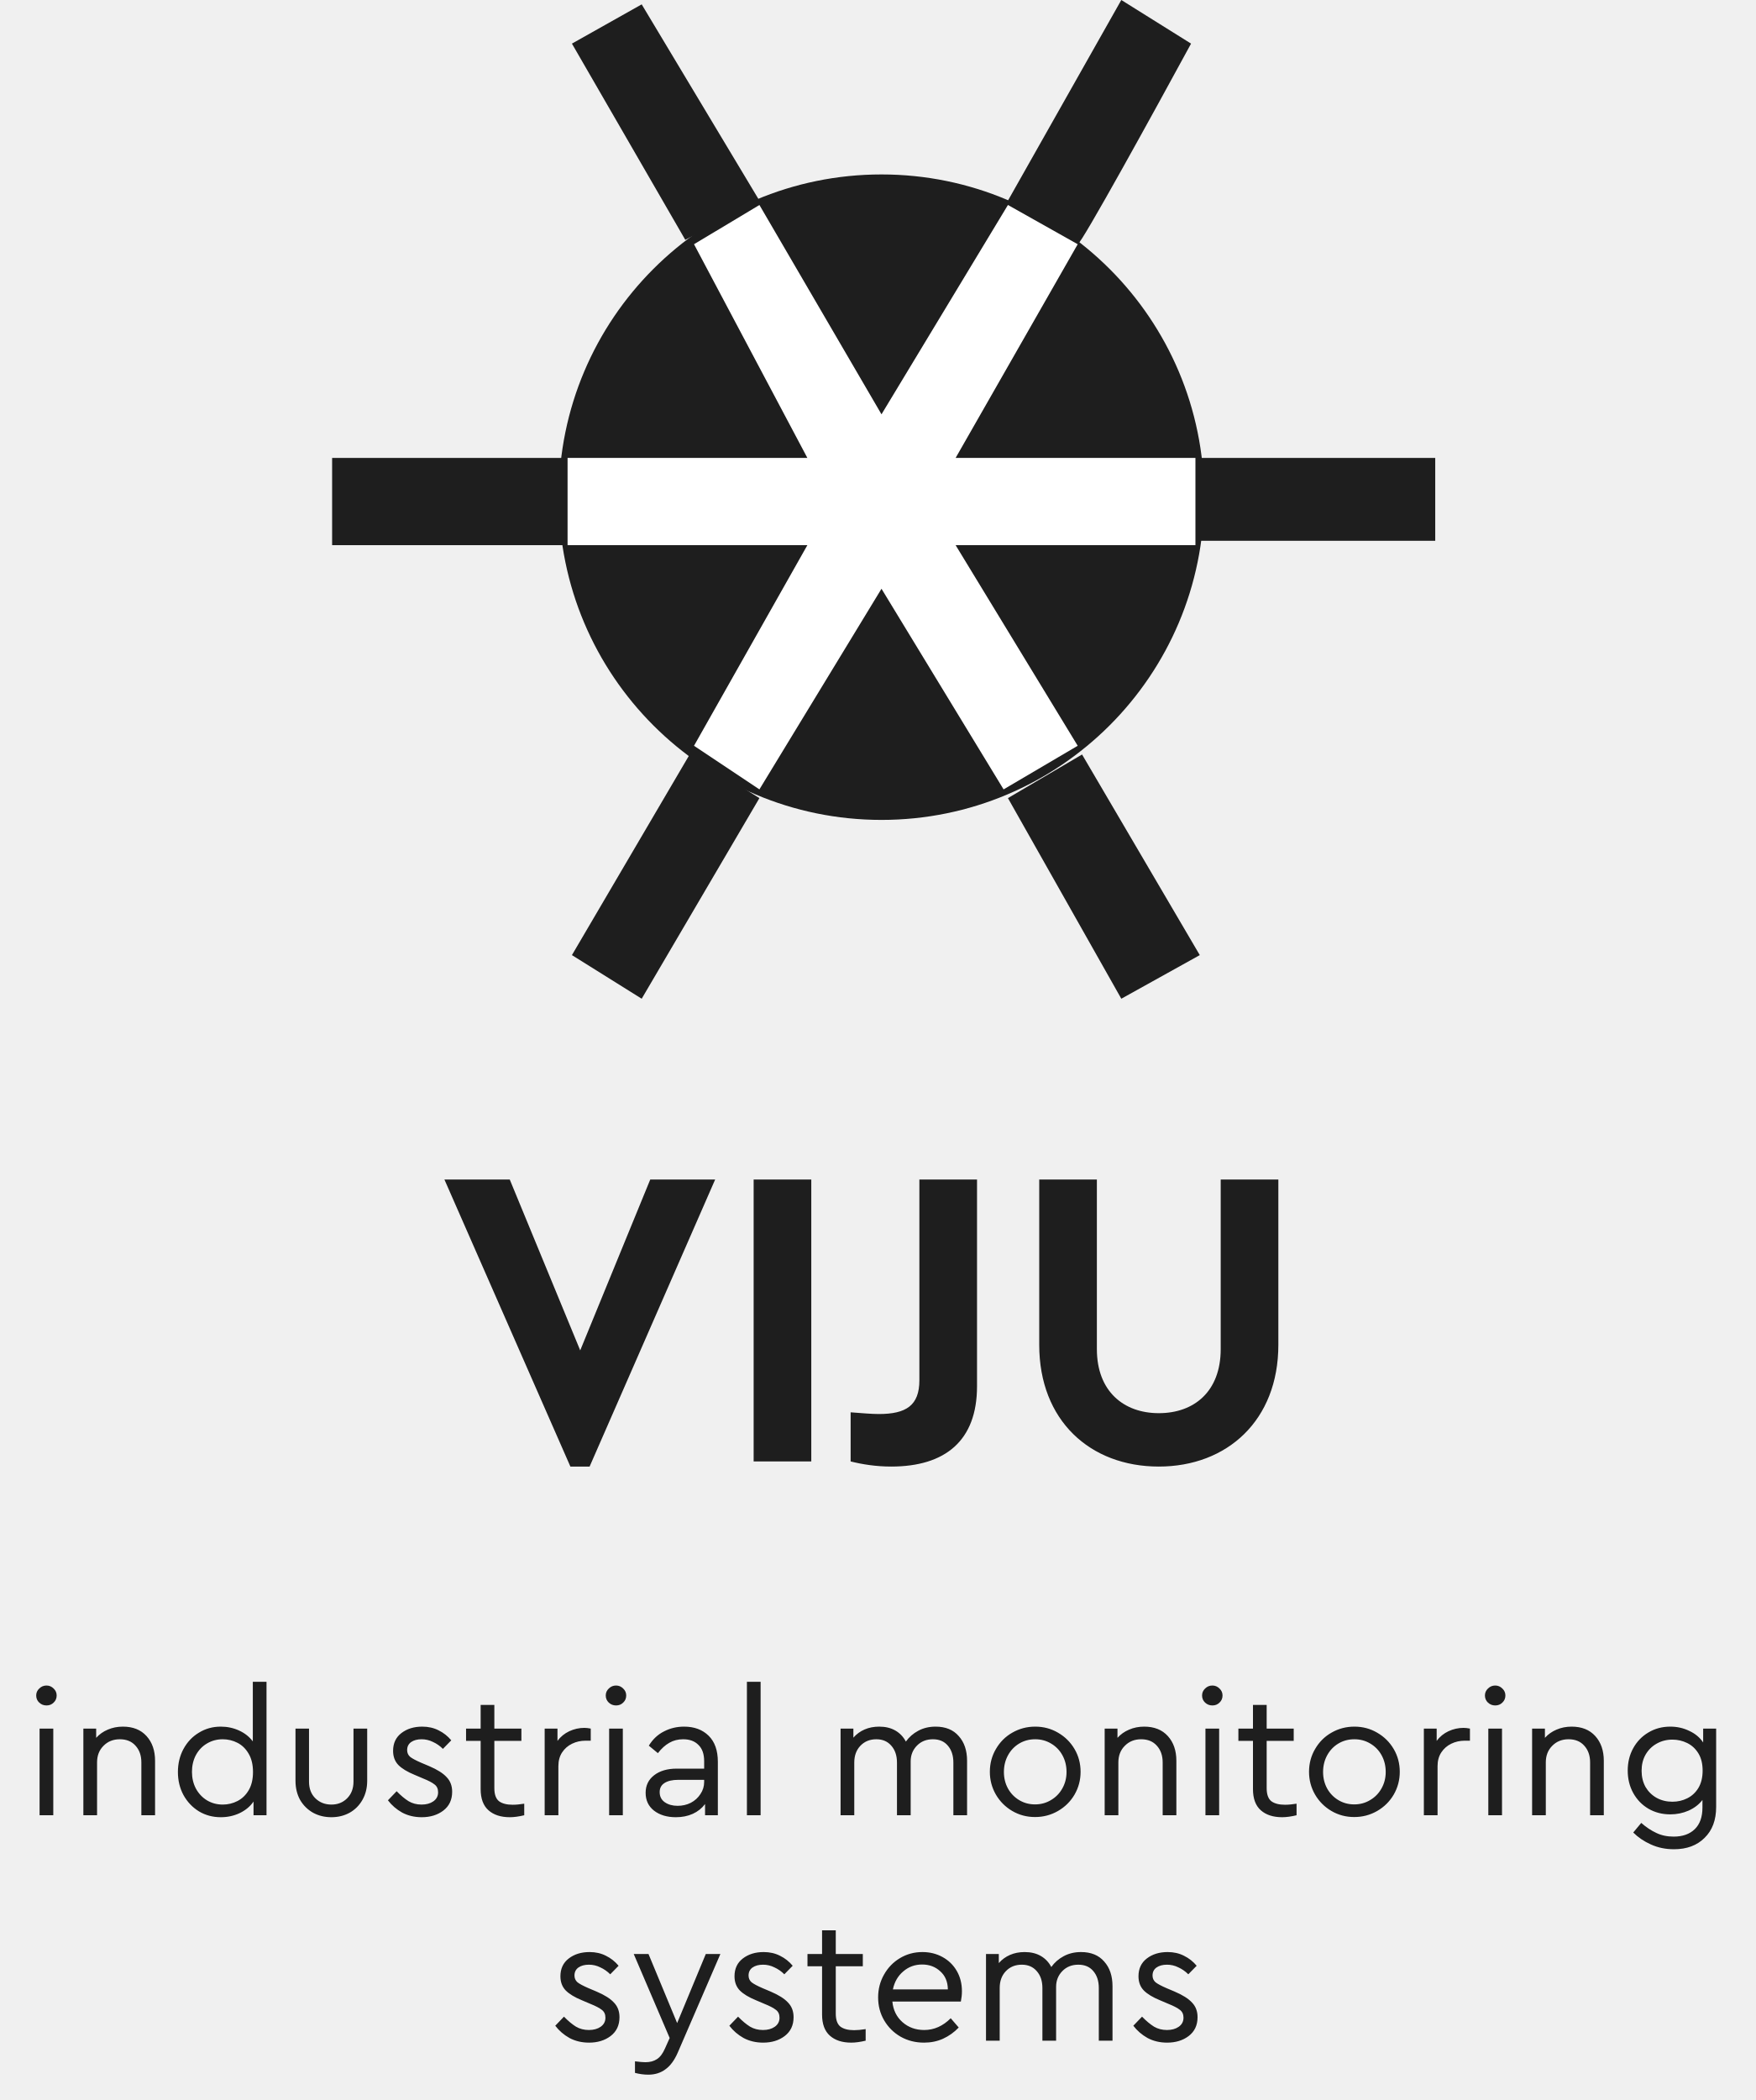
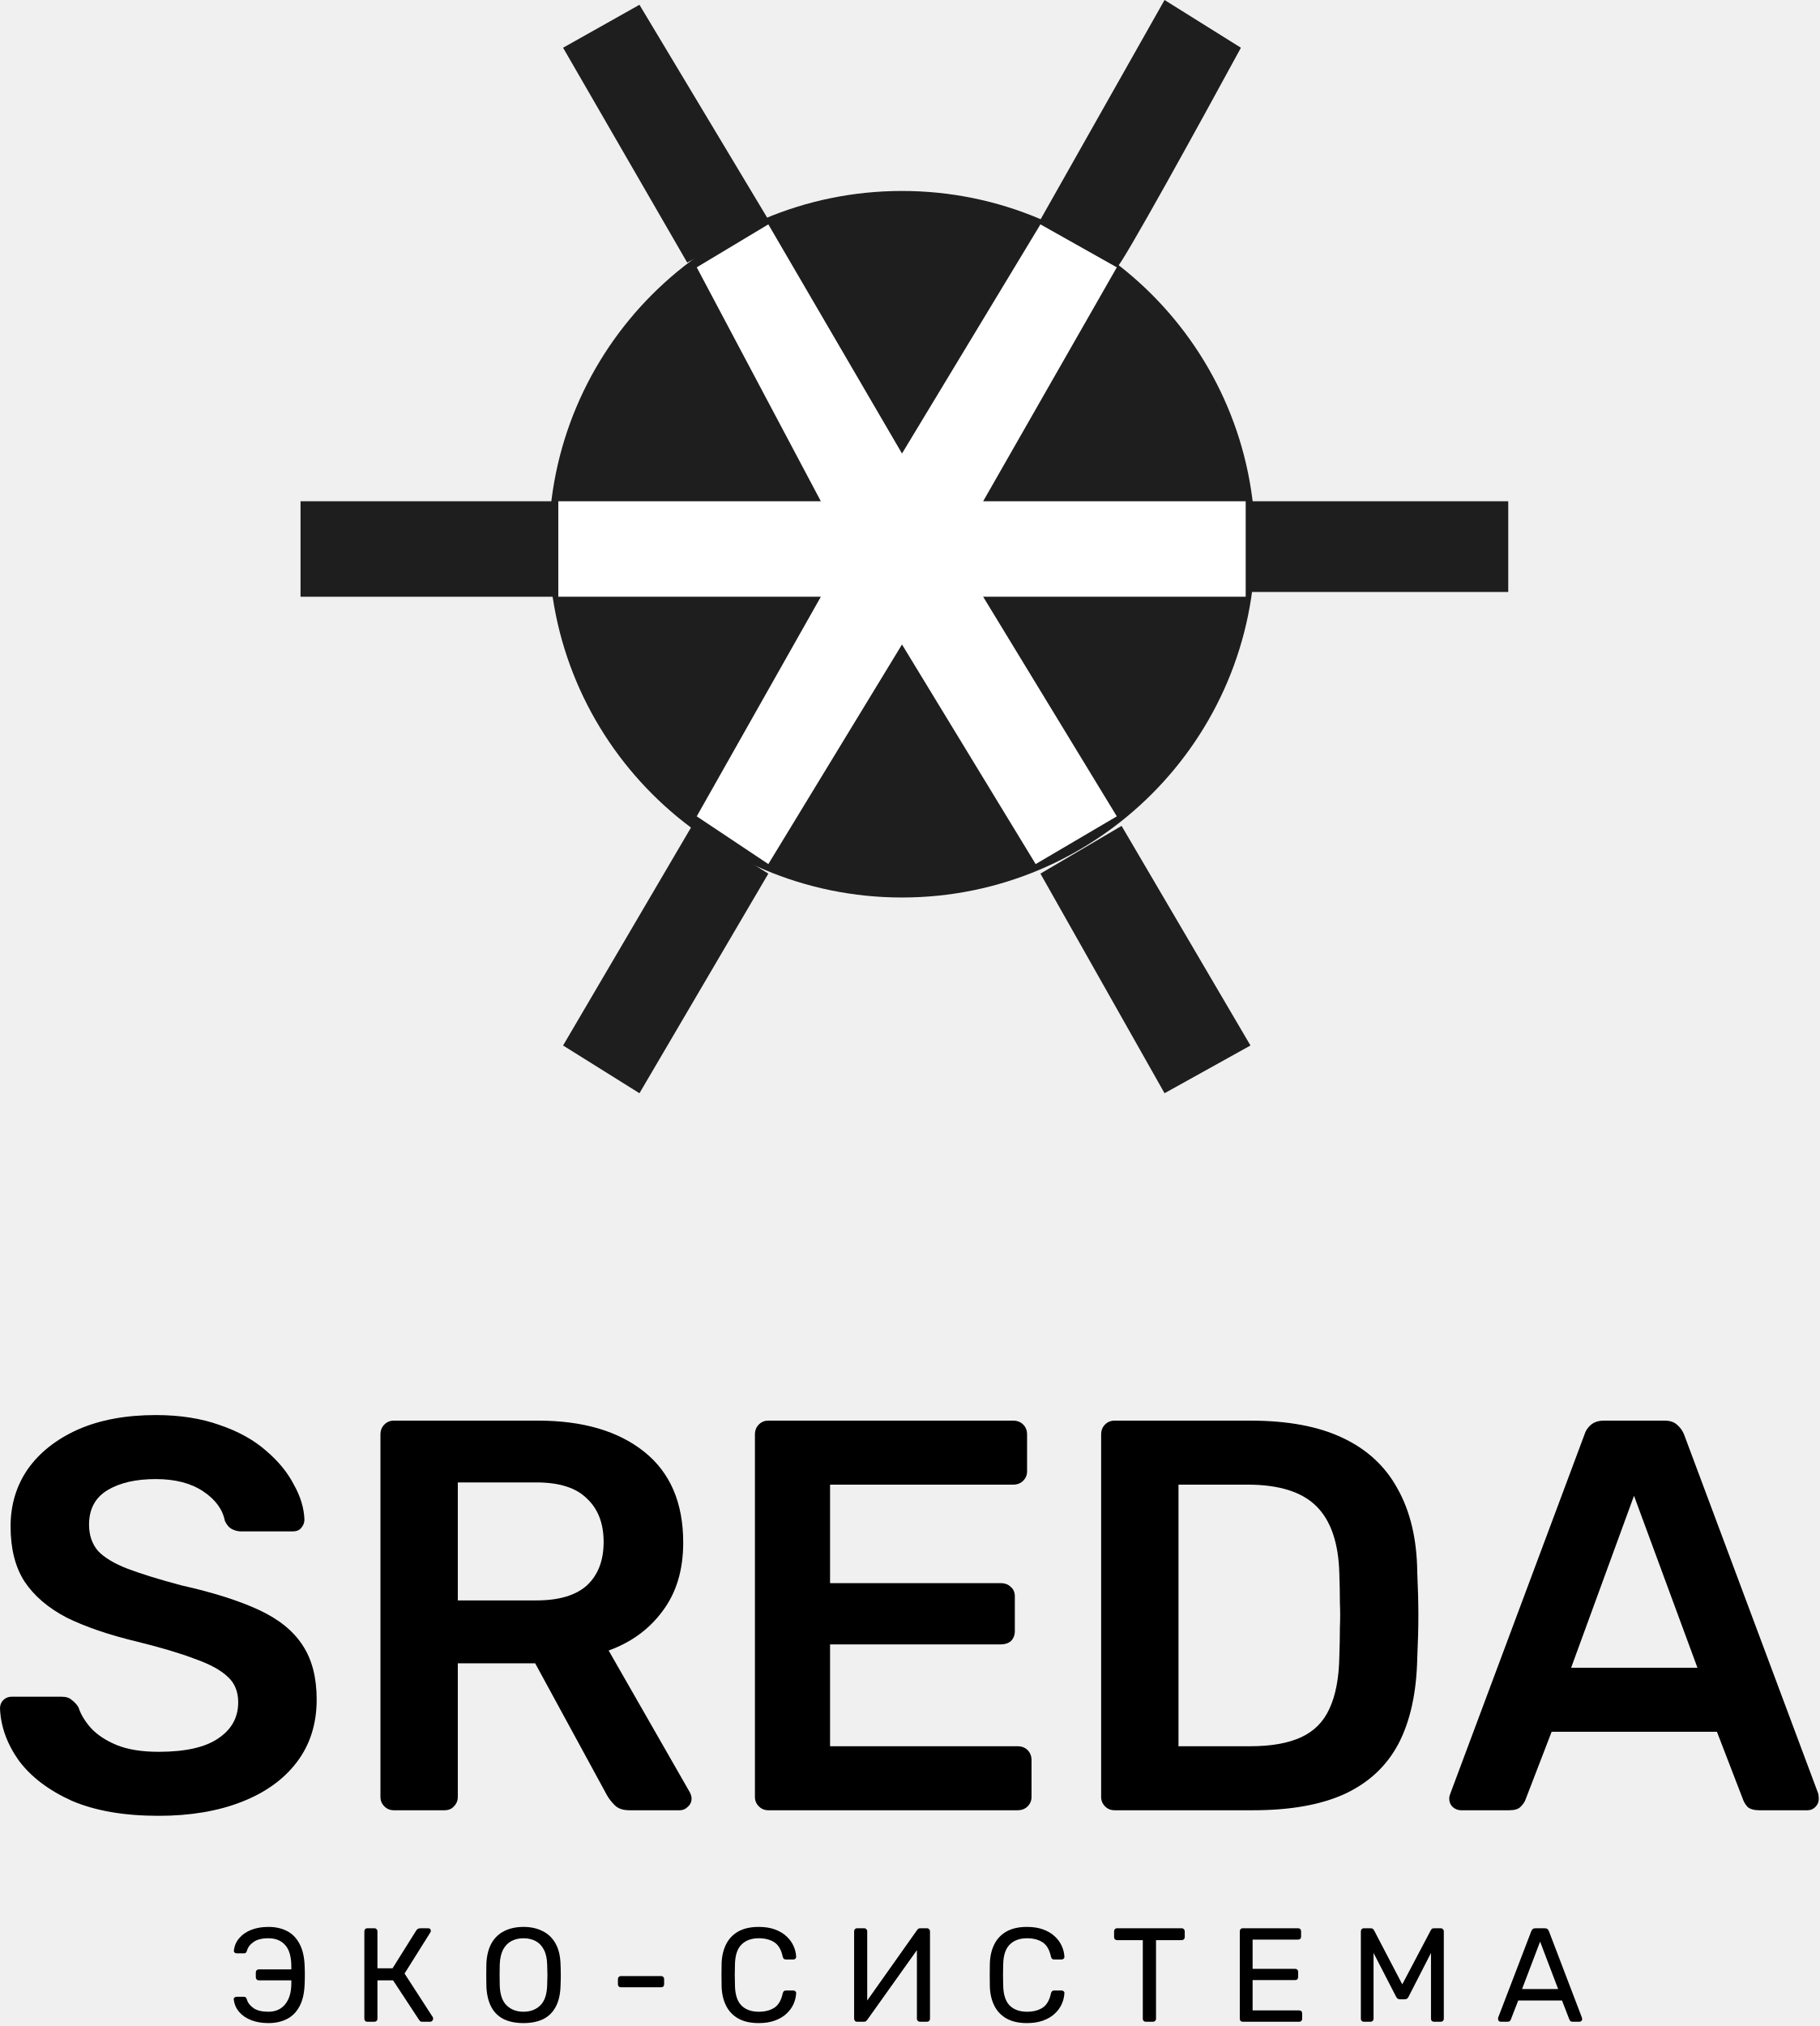
- <svg xmlns="http://www.w3.org/2000/svg" width="148" height="177" viewBox="0 0 148 177" fill="none">
-   <path d="M48.217 3.676L57.775 20.217L64.024 16.909L54.099 0.368L48.217 3.676Z" fill="#1E1E1E" />
-   <path d="M94.534 0L84.976 16.909C86.814 18.134 90.564 20.585 90.858 20.585C91.152 20.585 97.352 9.312 100.415 3.676L94.534 0Z" fill="#1E1E1E" />
-   <path d="M121 38.597H101.15V45.581H121V38.597Z" fill="#1E1E1E" />
-   <path d="M101.15 80.502L91.225 63.593L84.976 67.269L94.534 84.178L101.15 80.502Z" fill="#1E1E1E" />
-   <path d="M54.099 84.178L64.024 67.269L58.142 63.593L48.217 80.502L54.099 84.178Z" fill="#1E1E1E" />
-   <path d="M28 45.949H47.482V38.597H28V45.949Z" fill="#1E1E1E" />
-   <circle cx="74.316" cy="41.905" r="27.202" fill="#1E1E1E" />
-   <path d="M64.024 17.277L58.51 20.585L68.067 38.597H47.85V45.949H68.067L58.51 62.858L64.024 66.534L74.316 49.624L84.609 66.534L90.858 62.858L80.565 45.949H100.783V38.597H80.565L90.858 20.585L84.976 17.277L74.316 34.921L64.024 17.277Z" fill="white" />
-   <path d="M54.82 99.418L48.916 113.818L42.976 99.418H37.468L48.088 123.61H49.708L60.292 99.418H54.82ZM63.537 123.178H68.397V99.418H63.537V123.178ZM75.134 123.61C79.67 123.61 82.37 121.45 82.37 116.842V99.418H77.51V116.338C77.51 118.462 76.394 119.182 74.09 119.182C73.478 119.182 72.686 119.11 71.714 119.038V123.178C72.722 123.43 73.874 123.61 75.134 123.61ZM97.694 123.61C103.454 123.61 107.774 119.722 107.774 113.35V99.418H102.914V113.71C102.914 117.274 100.682 119.11 97.694 119.11C94.742 119.11 92.474 117.274 92.474 113.71V99.418H87.614V113.35C87.614 119.722 91.898 123.61 97.694 123.61Z" fill="#1E1E1E" />
-   <path d="M3.337 145.695H4.492V153H3.337V145.695ZM3.922 143.745C3.682 143.745 3.477 143.665 3.307 143.505C3.137 143.345 3.052 143.145 3.052 142.905C3.052 142.675 3.137 142.48 3.307 142.32C3.477 142.15 3.682 142.065 3.922 142.065C4.152 142.065 4.352 142.15 4.522 142.32C4.692 142.48 4.777 142.675 4.777 142.905C4.777 143.145 4.692 143.345 4.522 143.505C4.362 143.665 4.162 143.745 3.922 143.745ZM10.358 145.53C11.208 145.53 11.873 145.795 12.353 146.325C12.833 146.855 13.073 147.55 13.073 148.41V153H11.918V148.545C11.918 147.965 11.753 147.495 11.423 147.135C11.103 146.775 10.663 146.595 10.103 146.595C9.543 146.595 9.083 146.78 8.723 147.15C8.363 147.51 8.183 147.975 8.183 148.545V153H7.028V145.695H8.108V146.475C8.378 146.175 8.703 145.945 9.083 145.785C9.473 145.615 9.898 145.53 10.358 145.53ZM22.469 141.75V153H21.374V151.845C21.094 152.255 20.704 152.58 20.204 152.82C19.714 153.05 19.184 153.165 18.614 153.165C17.934 153.165 17.319 153 16.769 152.67C16.219 152.33 15.784 151.87 15.464 151.29C15.154 150.71 14.999 150.065 14.999 149.355C14.999 148.645 15.154 148 15.464 147.42C15.784 146.83 16.219 146.37 16.769 146.04C17.319 145.7 17.934 145.53 18.614 145.53C19.164 145.53 19.679 145.64 20.159 145.86C20.639 146.08 21.024 146.385 21.314 146.775V141.75H22.469ZM18.779 152.1C19.219 152.1 19.634 152 20.024 151.8C20.414 151.6 20.729 151.295 20.969 150.885C21.209 150.475 21.329 149.965 21.329 149.355C21.329 148.745 21.209 148.235 20.969 147.825C20.729 147.405 20.414 147.095 20.024 146.895C19.634 146.695 19.219 146.595 18.779 146.595C18.289 146.595 17.844 146.715 17.444 146.955C17.054 147.185 16.744 147.51 16.514 147.93C16.294 148.35 16.184 148.82 16.184 149.34C16.184 149.86 16.294 150.33 16.514 150.75C16.744 151.17 17.054 151.5 17.444 151.74C17.844 151.98 18.289 152.1 18.779 152.1ZM27.942 153.165C27.372 153.165 26.857 153.04 26.397 152.79C25.937 152.53 25.572 152.17 25.302 151.71C25.042 151.24 24.912 150.7 24.912 150.09V145.695H26.052V150.165C26.052 150.755 26.232 151.225 26.592 151.575C26.952 151.925 27.402 152.1 27.942 152.1C28.472 152.1 28.912 151.925 29.262 151.575C29.622 151.215 29.802 150.745 29.802 150.165V145.695H30.957V150.09C30.957 150.7 30.822 151.24 30.552 151.71C30.292 152.17 29.932 152.53 29.472 152.79C29.012 153.04 28.502 153.165 27.942 153.165ZM35.555 153.165C34.945 153.165 34.395 153.035 33.905 152.775C33.425 152.505 33.025 152.16 32.705 151.74L33.44 150.975C33.79 151.335 34.125 151.615 34.445 151.815C34.765 152.005 35.13 152.1 35.54 152.1C35.94 152.1 36.27 152.01 36.53 151.83C36.8 151.64 36.935 151.385 36.935 151.065C36.935 150.775 36.835 150.555 36.635 150.405C36.435 150.245 36.11 150.075 35.66 149.895L34.955 149.595C34.345 149.345 33.89 149.07 33.59 148.77C33.29 148.46 33.14 148.06 33.14 147.57C33.14 146.93 33.375 146.43 33.845 146.07C34.315 145.71 34.9 145.53 35.6 145.53C36.11 145.53 36.57 145.635 36.98 145.845C37.39 146.045 37.745 146.325 38.045 146.685L37.34 147.405C37.09 147.155 36.81 146.96 36.5 146.82C36.2 146.67 35.88 146.595 35.54 146.595C35.18 146.595 34.885 146.675 34.655 146.835C34.435 146.995 34.325 147.22 34.325 147.51C34.325 147.74 34.41 147.93 34.58 148.08C34.76 148.22 35.07 148.385 35.51 148.575L36.185 148.86C36.865 149.15 37.355 149.46 37.655 149.79C37.965 150.11 38.12 150.52 38.12 151.02C38.12 151.7 37.87 152.23 37.37 152.61C36.88 152.98 36.275 153.165 35.555 153.165ZM43.222 152.115C43.502 152.115 43.827 152.085 44.197 152.025V153C43.737 153.11 43.332 153.165 42.982 153.165C42.222 153.165 41.622 152.97 41.182 152.58C40.742 152.19 40.522 151.595 40.522 150.795V146.73H39.292V145.695H40.522V143.7H41.677V145.695H43.957V146.73H41.677V150.72C41.677 151.24 41.807 151.605 42.067 151.815C42.337 152.015 42.722 152.115 43.222 152.115ZM49.264 145.635C49.425 145.635 49.605 145.655 49.804 145.695V146.715H49.37C48.959 146.715 48.58 146.8 48.23 146.97C47.88 147.14 47.599 147.385 47.389 147.705C47.179 148.025 47.075 148.41 47.075 148.86V153H45.919V145.695H46.999V146.73C47.26 146.38 47.59 146.11 47.989 145.92C48.4 145.73 48.825 145.635 49.264 145.635ZM51.354 145.695H52.509V153H51.354V145.695ZM51.939 143.745C51.699 143.745 51.494 143.665 51.324 143.505C51.154 143.345 51.069 143.145 51.069 142.905C51.069 142.675 51.154 142.48 51.324 142.32C51.494 142.15 51.699 142.065 51.939 142.065C52.169 142.065 52.369 142.15 52.539 142.32C52.709 142.48 52.794 142.675 52.794 142.905C52.794 143.145 52.709 143.345 52.539 143.505C52.379 143.665 52.179 143.745 51.939 143.745ZM57.67 145.53C58.531 145.53 59.221 145.785 59.74 146.295C60.261 146.805 60.52 147.54 60.52 148.5V153H59.441V152.055C59.17 152.415 58.825 152.69 58.406 152.88C57.986 153.07 57.511 153.165 56.98 153.165C56.23 153.165 55.615 152.98 55.136 152.61C54.666 152.24 54.431 151.74 54.431 151.11C54.431 150.49 54.67 149.995 55.151 149.625C55.63 149.255 56.266 149.07 57.056 149.07H59.365V148.44C59.365 147.84 59.206 147.385 58.886 147.075C58.575 146.755 58.145 146.595 57.596 146.595C57.156 146.595 56.766 146.695 56.425 146.895C56.086 147.085 55.766 147.375 55.465 147.765L54.7 147.135C55.031 146.595 55.456 146.195 55.975 145.935C56.495 145.665 57.06 145.53 57.67 145.53ZM57.13 152.205C57.531 152.205 57.901 152.12 58.24 151.95C58.581 151.77 58.85 151.525 59.05 151.215C59.261 150.905 59.365 150.565 59.365 150.195V150.015H57.191C56.681 150.015 56.291 150.105 56.02 150.285C55.751 150.455 55.615 150.71 55.615 151.05C55.615 151.42 55.761 151.705 56.05 151.905C56.34 152.105 56.7 152.205 57.13 152.205ZM62.97 141.75H64.125V153H62.97V141.75ZM78.876 145.53C79.716 145.53 80.366 145.795 80.826 146.325C81.296 146.845 81.531 147.54 81.531 148.41V153H80.376V148.56C80.376 147.97 80.221 147.495 79.911 147.135C79.611 146.775 79.191 146.595 78.651 146.595C78.101 146.595 77.651 146.775 77.301 147.135C76.951 147.495 76.776 147.935 76.776 148.455V153H75.621V148.56C75.621 147.97 75.461 147.495 75.141 147.135C74.831 146.775 74.411 146.595 73.881 146.595C73.331 146.595 72.881 146.78 72.531 147.15C72.191 147.51 72.021 147.98 72.021 148.56V153H70.866V145.695H71.946V146.46C72.206 146.16 72.521 145.93 72.891 145.77C73.261 145.61 73.671 145.53 74.121 145.53C74.651 145.53 75.106 145.64 75.486 145.86C75.866 146.08 76.161 146.39 76.371 146.79C76.641 146.41 76.991 146.105 77.421 145.875C77.851 145.645 78.336 145.53 78.876 145.53ZM87.261 153.15C86.561 153.15 85.921 152.98 85.341 152.64C84.761 152.3 84.301 151.84 83.961 151.26C83.621 150.67 83.451 150.03 83.451 149.34C83.451 148.64 83.621 148 83.961 147.42C84.301 146.83 84.761 146.37 85.341 146.04C85.931 145.7 86.576 145.53 87.276 145.53C87.976 145.53 88.616 145.7 89.196 146.04C89.786 146.38 90.251 146.84 90.591 147.42C90.931 148 91.101 148.64 91.101 149.34C91.101 150.03 90.931 150.67 90.591 151.26C90.251 151.84 89.786 152.3 89.196 152.64C88.606 152.98 87.961 153.15 87.261 153.15ZM87.261 152.085C87.751 152.085 88.196 151.965 88.596 151.725C89.006 151.485 89.326 151.16 89.556 150.75C89.796 150.33 89.916 149.865 89.916 149.355C89.916 148.835 89.801 148.365 89.571 147.945C89.341 147.525 89.021 147.195 88.611 146.955C88.211 146.715 87.766 146.595 87.276 146.595C86.776 146.595 86.326 146.715 85.926 146.955C85.526 147.195 85.211 147.525 84.981 147.945C84.751 148.365 84.636 148.835 84.636 149.355C84.636 149.865 84.751 150.33 84.981 150.75C85.211 151.16 85.526 151.485 85.926 151.725C86.326 151.965 86.771 152.085 87.261 152.085ZM96.461 145.53C97.311 145.53 97.976 145.795 98.456 146.325C98.936 146.855 99.176 147.55 99.176 148.41V153H98.021V148.545C98.021 147.965 97.856 147.495 97.526 147.135C97.206 146.775 96.766 146.595 96.206 146.595C95.646 146.595 95.186 146.78 94.826 147.15C94.466 147.51 94.286 147.975 94.286 148.545V153H93.131V145.695H94.211V146.475C94.481 146.175 94.806 145.945 95.186 145.785C95.576 145.615 96.001 145.53 96.461 145.53ZM101.628 145.695H102.783V153H101.628V145.695ZM102.213 143.745C101.973 143.745 101.768 143.665 101.598 143.505C101.428 143.345 101.343 143.145 101.343 142.905C101.343 142.675 101.428 142.48 101.598 142.32C101.768 142.15 101.973 142.065 102.213 142.065C102.443 142.065 102.643 142.15 102.813 142.32C102.983 142.48 103.068 142.675 103.068 142.905C103.068 143.145 102.983 143.345 102.813 143.505C102.653 143.665 102.453 143.745 102.213 143.745ZM108.334 152.115C108.614 152.115 108.939 152.085 109.309 152.025V153C108.849 153.11 108.444 153.165 108.094 153.165C107.334 153.165 106.734 152.97 106.294 152.58C105.854 152.19 105.634 151.595 105.634 150.795V146.73H104.404V145.695H105.634V143.7H106.789V145.695H109.069V146.73H106.789V150.72C106.789 151.24 106.919 151.605 107.179 151.815C107.449 152.015 107.834 152.115 108.334 152.115ZM114.17 153.15C113.47 153.15 112.83 152.98 112.25 152.64C111.67 152.3 111.21 151.84 110.87 151.26C110.53 150.67 110.36 150.03 110.36 149.34C110.36 148.64 110.53 148 110.87 147.42C111.21 146.83 111.67 146.37 112.25 146.04C112.84 145.7 113.485 145.53 114.185 145.53C114.885 145.53 115.525 145.7 116.105 146.04C116.695 146.38 117.16 146.84 117.5 147.42C117.84 148 118.01 148.64 118.01 149.34C118.01 150.03 117.84 150.67 117.5 151.26C117.16 151.84 116.695 152.3 116.105 152.64C115.515 152.98 114.87 153.15 114.17 153.15ZM114.17 152.085C114.66 152.085 115.105 151.965 115.505 151.725C115.915 151.485 116.235 151.16 116.465 150.75C116.705 150.33 116.825 149.865 116.825 149.355C116.825 148.835 116.71 148.365 116.48 147.945C116.25 147.525 115.93 147.195 115.52 146.955C115.12 146.715 114.675 146.595 114.185 146.595C113.685 146.595 113.235 146.715 112.835 146.955C112.435 147.195 112.12 147.525 111.89 147.945C111.66 148.365 111.545 148.835 111.545 149.355C111.545 149.865 111.66 150.33 111.89 150.75C112.12 151.16 112.435 151.485 112.835 151.725C113.235 151.965 113.68 152.085 114.17 152.085ZM123.386 145.635C123.546 145.635 123.726 145.655 123.926 145.695V146.715H123.491C123.081 146.715 122.701 146.8 122.351 146.97C122.001 147.14 121.721 147.385 121.511 147.705C121.301 148.025 121.196 148.41 121.196 148.86V153H120.041V145.695H121.121V146.73C121.381 146.38 121.711 146.11 122.111 145.92C122.521 145.73 122.946 145.635 123.386 145.635ZM125.475 145.695H126.63V153H125.475V145.695ZM126.06 143.745C125.82 143.745 125.615 143.665 125.445 143.505C125.275 143.345 125.19 143.145 125.19 142.905C125.19 142.675 125.275 142.48 125.445 142.32C125.615 142.15 125.82 142.065 126.06 142.065C126.29 142.065 126.49 142.15 126.66 142.32C126.83 142.48 126.915 142.675 126.915 142.905C126.915 143.145 126.83 143.345 126.66 143.505C126.5 143.665 126.3 143.745 126.06 143.745ZM132.497 145.53C133.347 145.53 134.012 145.795 134.492 146.325C134.972 146.855 135.212 147.55 135.212 148.41V153H134.057V148.545C134.057 147.965 133.892 147.495 133.562 147.135C133.242 146.775 132.802 146.595 132.242 146.595C131.682 146.595 131.222 146.78 130.862 147.15C130.502 147.51 130.322 147.975 130.322 148.545V153H129.167V145.695H130.247V146.475C130.517 146.175 130.842 145.945 131.222 145.785C131.612 145.615 132.037 145.53 132.497 145.53ZM144.683 145.695V152.295C144.683 153.405 144.358 154.275 143.708 154.905C143.068 155.545 142.208 155.865 141.128 155.865C140.418 155.865 139.768 155.73 139.178 155.46C138.598 155.2 138.103 154.865 137.693 154.455L138.368 153.645C138.778 154.005 139.198 154.285 139.628 154.485C140.058 154.695 140.548 154.8 141.098 154.8C141.858 154.8 142.453 154.59 142.883 154.17C143.313 153.75 143.528 153.145 143.528 152.355V151.71C143.238 152.09 142.848 152.39 142.358 152.61C141.878 152.82 141.363 152.925 140.813 152.925C140.133 152.925 139.518 152.765 138.968 152.445C138.428 152.125 138.003 151.685 137.693 151.125C137.383 150.565 137.228 149.935 137.228 149.235C137.228 148.535 137.383 147.905 137.693 147.345C138.003 146.785 138.428 146.345 138.968 146.025C139.518 145.695 140.133 145.53 140.813 145.53C141.393 145.53 141.928 145.65 142.418 145.89C142.918 146.12 143.308 146.445 143.588 146.865V145.695H144.683ZM140.993 151.86C141.443 151.86 141.858 151.765 142.238 151.575C142.628 151.385 142.943 151.095 143.183 150.705C143.423 150.305 143.543 149.815 143.543 149.235C143.543 148.655 143.423 148.17 143.183 147.78C142.943 147.39 142.628 147.1 142.238 146.91C141.848 146.72 141.433 146.625 140.993 146.625C140.503 146.625 140.058 146.74 139.658 146.97C139.268 147.19 138.958 147.5 138.728 147.9C138.508 148.29 138.398 148.74 138.398 149.25C138.398 149.76 138.508 150.215 138.728 150.615C138.958 151.005 139.268 151.31 139.658 151.53C140.058 151.75 140.503 151.86 140.993 151.86ZM49.662 172.165C49.052 172.165 48.502 172.035 48.012 171.775C47.532 171.505 47.132 171.16 46.812 170.74L47.547 169.975C47.897 170.335 48.232 170.615 48.552 170.815C48.872 171.005 49.237 171.1 49.647 171.1C50.047 171.1 50.377 171.01 50.637 170.83C50.907 170.64 51.042 170.385 51.042 170.065C51.042 169.775 50.942 169.555 50.742 169.405C50.542 169.245 50.217 169.075 49.767 168.895L49.062 168.595C48.452 168.345 47.997 168.07 47.697 167.77C47.397 167.46 47.247 167.06 47.247 166.57C47.247 165.93 47.482 165.43 47.952 165.07C48.422 164.71 49.007 164.53 49.707 164.53C50.217 164.53 50.677 164.635 51.087 164.845C51.497 165.045 51.852 165.325 52.152 165.685L51.447 166.405C51.197 166.155 50.917 165.96 50.607 165.82C50.307 165.67 49.987 165.595 49.647 165.595C49.287 165.595 48.992 165.675 48.762 165.835C48.542 165.995 48.432 166.22 48.432 166.51C48.432 166.74 48.517 166.93 48.687 167.08C48.867 167.22 49.177 167.385 49.617 167.575L50.292 167.86C50.972 168.15 51.462 168.46 51.762 168.79C52.072 169.11 52.227 169.52 52.227 170.02C52.227 170.7 51.977 171.23 51.477 171.61C50.987 171.98 50.382 172.165 49.662 172.165ZM60.733 164.695L57.133 173.02C56.853 173.66 56.508 174.125 56.098 174.415C55.698 174.715 55.218 174.865 54.658 174.865C54.288 174.865 53.913 174.815 53.533 174.715V173.74C53.913 173.79 54.208 173.815 54.418 173.815C54.798 173.815 55.118 173.73 55.378 173.56C55.648 173.39 55.878 173.085 56.068 172.645L56.458 171.775L53.428 164.695H54.673L57.088 170.515L59.503 164.695H60.733ZM64.339 172.165C63.729 172.165 63.179 172.035 62.689 171.775C62.209 171.505 61.809 171.16 61.489 170.74L62.224 169.975C62.574 170.335 62.909 170.615 63.229 170.815C63.549 171.005 63.914 171.1 64.324 171.1C64.724 171.1 65.054 171.01 65.314 170.83C65.584 170.64 65.719 170.385 65.719 170.065C65.719 169.775 65.619 169.555 65.419 169.405C65.219 169.245 64.894 169.075 64.444 168.895L63.739 168.595C63.129 168.345 62.674 168.07 62.374 167.77C62.074 167.46 61.924 167.06 61.924 166.57C61.924 165.93 62.159 165.43 62.629 165.07C63.099 164.71 63.684 164.53 64.384 164.53C64.894 164.53 65.354 164.635 65.764 164.845C66.174 165.045 66.529 165.325 66.829 165.685L66.124 166.405C65.874 166.155 65.594 165.96 65.284 165.82C64.984 165.67 64.664 165.595 64.324 165.595C63.964 165.595 63.669 165.675 63.439 165.835C63.219 165.995 63.109 166.22 63.109 166.51C63.109 166.74 63.194 166.93 63.364 167.08C63.544 167.22 63.854 167.385 64.294 167.575L64.969 167.86C65.649 168.15 66.139 168.46 66.439 168.79C66.749 169.11 66.904 169.52 66.904 170.02C66.904 170.7 66.654 171.23 66.154 171.61C65.664 171.98 65.059 172.165 64.339 172.165ZM72.006 171.115C72.286 171.115 72.611 171.085 72.981 171.025V172C72.521 172.11 72.116 172.165 71.766 172.165C71.006 172.165 70.406 171.97 69.966 171.58C69.526 171.19 69.306 170.595 69.306 169.795V165.73H68.076V164.695H69.306V162.7H70.461V164.695H72.741V165.73H70.461V169.72C70.461 170.24 70.591 170.605 70.851 170.815C71.121 171.015 71.506 171.115 72.006 171.115ZM81.097 167.83C81.097 168.11 81.067 168.4 81.007 168.7H75.232C75.302 169.42 75.587 170 76.087 170.44C76.587 170.88 77.197 171.1 77.917 171.1C78.747 171.1 79.492 170.77 80.152 170.11L80.827 170.89C80.447 171.29 80.007 171.605 79.507 171.835C79.017 172.055 78.482 172.165 77.902 172.165C77.182 172.165 76.527 172 75.937 171.67C75.347 171.33 74.882 170.87 74.542 170.29C74.202 169.71 74.032 169.065 74.032 168.355C74.032 167.655 74.197 167.015 74.527 166.435C74.857 165.845 75.307 165.38 75.877 165.04C76.447 164.7 77.077 164.53 77.767 164.53C78.387 164.53 78.952 164.67 79.462 164.95C79.972 165.23 80.372 165.62 80.662 166.12C80.952 166.62 81.097 167.19 81.097 167.83ZM77.737 165.58C77.127 165.58 76.597 165.775 76.147 166.165C75.697 166.545 75.407 167.05 75.277 167.68H79.912C79.902 167.03 79.687 166.52 79.267 166.15C78.857 165.77 78.347 165.58 77.737 165.58ZM91.137 164.53C91.977 164.53 92.627 164.795 93.087 165.325C93.557 165.845 93.792 166.54 93.792 167.41V172H92.637V167.56C92.637 166.97 92.482 166.495 92.172 166.135C91.872 165.775 91.452 165.595 90.912 165.595C90.362 165.595 89.912 165.775 89.562 166.135C89.212 166.495 89.037 166.935 89.037 167.455V172H87.882V167.56C87.882 166.97 87.722 166.495 87.402 166.135C87.092 165.775 86.672 165.595 86.142 165.595C85.592 165.595 85.142 165.78 84.792 166.15C84.452 166.51 84.282 166.98 84.282 167.56V172H83.127V164.695H84.207V165.46C84.467 165.16 84.782 164.93 85.152 164.77C85.522 164.61 85.932 164.53 86.382 164.53C86.912 164.53 87.367 164.64 87.747 164.86C88.127 165.08 88.422 165.39 88.632 165.79C88.902 165.41 89.252 165.105 89.682 164.875C90.112 164.645 90.597 164.53 91.137 164.53ZM98.397 172.165C97.787 172.165 97.237 172.035 96.747 171.775C96.267 171.505 95.867 171.16 95.547 170.74L96.282 169.975C96.632 170.335 96.967 170.615 97.287 170.815C97.607 171.005 97.972 171.1 98.382 171.1C98.782 171.1 99.112 171.01 99.372 170.83C99.642 170.64 99.777 170.385 99.777 170.065C99.777 169.775 99.677 169.555 99.477 169.405C99.277 169.245 98.952 169.075 98.502 168.895L97.797 168.595C97.187 168.345 96.732 168.07 96.432 167.77C96.132 167.46 95.982 167.06 95.982 166.57C95.982 165.93 96.217 165.43 96.687 165.07C97.157 164.71 97.742 164.53 98.442 164.53C98.952 164.53 99.412 164.635 99.822 164.845C100.232 165.045 100.587 165.325 100.887 165.685L100.182 166.405C99.932 166.155 99.652 165.96 99.342 165.82C99.042 165.67 98.722 165.595 98.382 165.595C98.022 165.595 97.727 165.675 97.497 165.835C97.277 165.995 97.167 166.22 97.167 166.51C97.167 166.74 97.252 166.93 97.422 167.08C97.602 167.22 97.912 167.385 98.352 167.575L99.027 167.86C99.707 168.15 100.197 168.46 100.497 168.79C100.807 169.11 100.962 169.52 100.962 170.02C100.962 170.7 100.712 171.23 100.212 171.61C99.722 171.98 99.117 172.165 98.397 172.165Z" fill="#1E1E1E" />
+ <svg xmlns="http://www.w3.org/2000/svg" width="327" height="364" viewBox="0 0 327 364" fill="none">
+   <path d="M28.5 326.237C22.3 326.237 17.1 325.337 12.9 323.537C8.767 321.67 5.6 319.27 3.4 316.337C1.267 313.337 0.133 310.204 0 306.937C0 306.337 0.2 305.837 0.6 305.437C1 305.037 1.5 304.837 2.1 304.837H11C11.867 304.837 12.5 305.037 12.9 305.437C13.367 305.77 13.767 306.204 14.1 306.737C14.5 308.004 15.267 309.27 16.4 310.537C17.533 311.737 19.067 312.737 21 313.537C23 314.337 25.5 314.737 28.5 314.737C33.3 314.737 36.867 313.937 39.2 312.337C41.6 310.737 42.8 308.57 42.8 305.837C42.8 303.904 42.167 302.37 40.9 301.237C39.633 300.037 37.667 298.97 35 298.037C32.4 297.037 28.933 296.004 24.6 294.937C19.6 293.737 15.4 292.304 12 290.637C8.667 288.904 6.133 286.737 4.4 284.137C2.733 281.537 1.9 278.237 1.9 274.237C1.9 270.37 2.933 266.937 5 263.937C7.133 260.937 10.133 258.57 14 256.837C17.933 255.104 22.6 254.237 28 254.237C32.333 254.237 36.167 254.837 39.5 256.037C42.833 257.17 45.6 258.704 47.8 260.637C50 262.504 51.667 264.537 52.8 266.737C54 268.87 54.633 270.97 54.7 273.037C54.7 273.57 54.5 274.07 54.1 274.537C53.767 274.937 53.267 275.137 52.6 275.137H43.3C42.767 275.137 42.233 275.004 41.7 274.737C41.167 274.47 40.733 273.97 40.4 273.237C40 271.17 38.7 269.404 36.5 267.937C34.3 266.47 31.467 265.737 28 265.737C24.4 265.737 21.5 266.404 19.3 267.737C17.1 269.07 16 271.137 16 273.937C16 275.804 16.533 277.37 17.6 278.637C18.733 279.837 20.5 280.904 22.9 281.837C25.367 282.77 28.6 283.77 32.6 284.837C38.267 286.104 42.9 287.57 46.5 289.237C50.1 290.904 52.733 293.037 54.4 295.637C56.067 298.17 56.9 301.404 56.9 305.337C56.9 309.737 55.7 313.504 53.3 316.637C50.967 319.704 47.667 322.07 43.4 323.737C39.133 325.404 34.167 326.237 28.5 326.237Z" fill="black" />
+   <path d="M70.76 325.237C70.094 325.237 69.527 325.004 69.06 324.537C68.594 324.07 68.36 323.504 68.36 322.837V257.737C68.36 257.004 68.594 256.404 69.06 255.937C69.527 255.47 70.094 255.237 70.76 255.237H96.66C104.727 255.237 111.093 257.104 115.76 260.837C120.427 264.57 122.76 270.004 122.76 277.137C122.76 282.07 121.527 286.17 119.06 289.437C116.66 292.704 113.427 295.07 109.36 296.537L123.96 322.037C124.16 322.437 124.26 322.804 124.26 323.137C124.26 323.737 124.027 324.237 123.56 324.637C123.16 325.037 122.693 325.237 122.16 325.237H113.06C111.927 325.237 111.06 324.937 110.46 324.337C109.86 323.737 109.393 323.137 109.06 322.537L96.16 298.837H82.26V322.837C82.26 323.504 82.027 324.07 81.56 324.537C81.16 325.004 80.594 325.237 79.86 325.237H70.76ZM82.26 287.537H96.36C100.427 287.537 103.46 286.637 105.46 284.837C107.46 282.97 108.46 280.37 108.46 277.037C108.46 273.704 107.46 271.104 105.46 269.237C103.527 267.304 100.493 266.337 96.36 266.337H82.26V287.537Z" fill="black" />
+   <path d="M138.045 325.237C137.379 325.237 136.812 325.004 136.345 324.537C135.879 324.07 135.645 323.504 135.645 322.837V257.737C135.645 257.004 135.879 256.404 136.345 255.937C136.812 255.47 137.379 255.237 138.045 255.237H182.045C182.779 255.237 183.379 255.47 183.845 255.937C184.312 256.404 184.545 257.004 184.545 257.737V264.337C184.545 265.004 184.312 265.57 183.845 266.037C183.379 266.504 182.779 266.737 182.045 266.737H149.145V284.437H179.845C180.579 284.437 181.179 284.67 181.645 285.137C182.112 285.537 182.345 286.104 182.345 286.837V293.037C182.345 293.77 182.112 294.37 181.645 294.837C181.179 295.237 180.579 295.437 179.845 295.437H149.145V313.737H182.845C183.579 313.737 184.179 313.97 184.645 314.437C185.112 314.904 185.345 315.504 185.345 316.237V322.837C185.345 323.504 185.112 324.07 184.645 324.537C184.179 325.004 183.579 325.237 182.845 325.237H138.045Z" fill="black" />
+   <path d="M200.252 325.237C199.586 325.237 199.019 325.004 198.552 324.537C198.086 324.07 197.852 323.504 197.852 322.837V257.737C197.852 257.004 198.086 256.404 198.552 255.937C199.019 255.47 199.586 255.237 200.252 255.237H224.652C231.386 255.237 236.919 256.27 241.252 258.337C245.652 260.404 248.952 263.47 251.152 267.537C253.419 271.604 254.586 276.57 254.652 282.437C254.786 285.37 254.852 287.97 254.852 290.237C254.852 292.504 254.786 295.07 254.652 297.937C254.519 304.137 253.386 309.27 251.252 313.337C249.119 317.337 245.886 320.337 241.552 322.337C237.286 324.27 231.819 325.237 225.152 325.237H200.252ZM211.752 313.737H224.652C228.386 313.737 231.419 313.204 233.752 312.137C236.086 311.07 237.786 309.37 238.852 307.037C239.986 304.637 240.586 301.504 240.652 297.637C240.719 295.637 240.752 293.904 240.752 292.437C240.819 290.904 240.819 289.404 240.752 287.937C240.752 286.404 240.719 284.67 240.652 282.737C240.519 277.27 239.152 273.237 236.552 270.637C233.952 268.037 229.819 266.737 224.152 266.737H211.752V313.737Z" fill="black" />
+   <path d="M262.498 325.237C261.964 325.237 261.464 325.037 260.998 324.637C260.598 324.237 260.398 323.737 260.398 323.137C260.398 322.87 260.464 322.57 260.598 322.237L284.698 257.737C284.898 257.07 285.264 256.504 285.798 256.037C286.398 255.504 287.198 255.237 288.198 255.237H299.098C300.098 255.237 300.864 255.504 301.398 256.037C301.931 256.504 302.331 257.07 302.598 257.737L326.698 322.237C326.764 322.57 326.798 322.87 326.798 323.137C326.798 323.737 326.598 324.237 326.198 324.637C325.798 325.037 325.331 325.237 324.798 325.237H316.098C315.164 325.237 314.464 325.037 313.998 324.637C313.598 324.17 313.331 323.737 313.198 323.337L308.498 311.137H278.798L274.098 323.337C273.964 323.737 273.664 324.17 273.198 324.637C272.798 325.037 272.131 325.237 271.198 325.237H262.498ZM282.298 299.637H304.998L293.598 268.737L282.298 299.637Z" fill="black" />
+   <path d="M48.243 363.477C47.075 363.477 46.035 363.301 45.123 362.949C44.227 362.597 43.507 362.101 42.963 361.461C42.419 360.821 42.099 360.077 42.003 359.229C41.987 359.085 42.027 358.973 42.123 358.893C42.235 358.797 42.363 358.749 42.507 358.749H43.779C43.939 358.749 44.059 358.781 44.139 358.845C44.219 358.909 44.291 359.037 44.355 359.229C44.531 359.837 44.931 360.357 45.555 360.789C46.179 361.221 47.067 361.437 48.219 361.437C49.515 361.437 50.523 360.989 51.243 360.093C51.979 359.181 52.347 357.933 52.347 356.349V355.797H46.515C46.355 355.797 46.219 355.741 46.107 355.629C46.011 355.517 45.963 355.381 45.963 355.221V354.405C45.963 354.229 46.011 354.093 46.107 353.997C46.219 353.885 46.355 353.829 46.515 353.829H52.347V353.349C52.347 351.589 51.987 350.301 51.267 349.485C50.547 348.653 49.531 348.237 48.219 348.237C47.067 348.237 46.179 348.461 45.555 348.909C44.931 349.341 44.539 349.861 44.379 350.469C44.315 350.645 44.243 350.773 44.163 350.853C44.099 350.917 43.979 350.949 43.803 350.949H42.531C42.387 350.949 42.259 350.901 42.147 350.805C42.051 350.709 42.011 350.589 42.027 350.445C42.123 349.581 42.443 348.837 42.987 348.213C43.531 347.573 44.251 347.077 45.147 346.725C46.043 346.373 47.075 346.197 48.243 346.197C49.475 346.197 50.571 346.437 51.531 346.917C52.491 347.397 53.251 348.165 53.811 349.221C54.387 350.277 54.699 351.661 54.747 353.373C54.763 353.757 54.771 354.101 54.771 354.405C54.771 354.709 54.771 355.013 54.771 355.317C54.771 355.605 54.763 355.933 54.747 356.301C54.699 358.029 54.387 359.421 53.811 360.477C53.251 361.517 52.491 362.277 51.531 362.757C50.571 363.237 49.475 363.477 48.243 363.477Z" fill="black" />
+   <path d="M66.018 363.237C65.842 363.237 65.706 363.189 65.61 363.093C65.514 362.981 65.466 362.845 65.466 362.685V347.013C65.466 346.837 65.514 346.701 65.61 346.605C65.706 346.493 65.842 346.437 66.018 346.437H67.242C67.418 346.437 67.554 346.493 67.65 346.605C67.762 346.701 67.818 346.837 67.818 347.013V353.637H70.53L74.802 346.821C74.882 346.693 74.986 346.597 75.114 346.533C75.242 346.469 75.41 346.437 75.618 346.437H76.914C77.09 346.437 77.218 346.485 77.298 346.581C77.378 346.677 77.418 346.789 77.418 346.917C77.418 347.013 77.378 347.117 77.298 347.229L72.69 354.573L77.754 362.397C77.802 362.461 77.826 362.549 77.826 362.661C77.826 362.821 77.77 362.957 77.658 363.069C77.562 363.181 77.434 363.237 77.274 363.237H75.906C75.73 363.237 75.594 363.205 75.498 363.141C75.418 363.061 75.346 362.973 75.282 362.877L70.626 355.797H67.818V362.685C67.818 362.845 67.762 362.981 67.65 363.093C67.554 363.189 67.418 363.237 67.242 363.237H66.018Z" fill="black" />
+   <path d="M94.066 363.477C92.69 363.477 91.514 363.245 90.538 362.781C89.562 362.301 88.81 361.573 88.282 360.597C87.754 359.605 87.458 358.365 87.394 356.877C87.378 356.173 87.37 355.501 87.37 354.861C87.37 354.205 87.378 353.525 87.394 352.821C87.458 351.349 87.762 350.125 88.306 349.149C88.866 348.157 89.634 347.421 90.61 346.941C91.602 346.445 92.754 346.197 94.066 346.197C95.362 346.197 96.498 346.445 97.474 346.941C98.466 347.421 99.242 348.157 99.802 349.149C100.362 350.125 100.666 351.349 100.714 352.821C100.746 353.525 100.762 354.205 100.762 354.861C100.762 355.501 100.746 356.173 100.714 356.877C100.666 358.365 100.37 359.605 99.826 360.597C99.298 361.573 98.546 362.301 97.57 362.781C96.594 363.245 95.426 363.477 94.066 363.477ZM94.066 361.437C95.282 361.437 96.274 361.069 97.042 360.333C97.826 359.597 98.25 358.405 98.314 356.757C98.346 356.037 98.362 355.397 98.362 354.837C98.362 354.261 98.346 353.621 98.314 352.917C98.282 351.813 98.074 350.917 97.69 350.229C97.322 349.541 96.826 349.037 96.202 348.717C95.578 348.397 94.866 348.237 94.066 348.237C93.266 348.237 92.554 348.397 91.93 348.717C91.306 349.037 90.802 349.541 90.418 350.229C90.05 350.917 89.842 351.813 89.794 352.917C89.778 353.621 89.77 354.261 89.77 354.837C89.77 355.397 89.778 356.037 89.794 356.757C89.858 358.405 90.282 359.597 91.066 360.333C91.85 361.069 92.85 361.437 94.066 361.437Z" fill="black" />
+   <path d="M111.58 357.045C111.42 357.045 111.284 356.997 111.172 356.901C111.076 356.789 111.028 356.653 111.028 356.493V355.581C111.028 355.421 111.076 355.293 111.172 355.197C111.284 355.085 111.42 355.029 111.58 355.029H118.78C118.956 355.029 119.092 355.085 119.188 355.197C119.284 355.293 119.332 355.421 119.332 355.581V356.493C119.332 356.653 119.284 356.789 119.188 356.901C119.092 356.997 118.956 357.045 118.78 357.045H111.58Z" fill="black" />
+   <path d="M136.333 363.477C134.861 363.477 133.637 363.205 132.661 362.661C131.701 362.117 130.973 361.357 130.477 360.381C129.981 359.405 129.709 358.269 129.661 356.973C129.645 356.317 129.637 355.613 129.637 354.861C129.637 354.109 129.645 353.389 129.661 352.701C129.709 351.405 129.981 350.269 130.477 349.293C130.973 348.317 131.701 347.557 132.661 347.013C133.637 346.469 134.861 346.197 136.333 346.197C137.437 346.197 138.405 346.349 139.237 346.653C140.069 346.957 140.757 347.365 141.301 347.877C141.861 348.389 142.285 348.965 142.573 349.605C142.861 350.229 143.021 350.877 143.053 351.549C143.069 351.693 143.021 351.813 142.909 351.909C142.813 352.005 142.693 352.053 142.549 352.053H141.229C141.085 352.053 140.957 352.013 140.845 351.933C140.749 351.853 140.677 351.709 140.629 351.501C140.357 350.253 139.845 349.397 139.093 348.933C138.357 348.469 137.437 348.237 136.333 348.237C135.037 348.237 134.013 348.605 133.261 349.341C132.509 350.061 132.109 351.221 132.061 352.821C132.013 354.133 132.013 355.477 132.061 356.853C132.109 358.453 132.509 359.621 133.261 360.357C134.013 361.077 135.037 361.437 136.333 361.437C137.437 361.437 138.357 361.205 139.093 360.741C139.845 360.277 140.357 359.421 140.629 358.173C140.677 357.965 140.749 357.821 140.845 357.741C140.957 357.661 141.085 357.621 141.229 357.621H142.549C142.693 357.621 142.813 357.669 142.909 357.765C143.021 357.845 143.069 357.957 143.053 358.101C143.021 358.773 142.861 359.429 142.573 360.069C142.285 360.709 141.861 361.285 141.301 361.797C140.757 362.309 140.069 362.717 139.237 363.021C138.405 363.325 137.437 363.477 136.333 363.477Z" fill="black" />
+   <path d="M154.022 363.237C153.846 363.237 153.71 363.181 153.614 363.069C153.518 362.957 153.47 362.821 153.47 362.661V347.013C153.47 346.837 153.518 346.701 153.614 346.605C153.726 346.493 153.862 346.437 154.022 346.437H155.27C155.43 346.437 155.558 346.493 155.654 346.605C155.766 346.701 155.822 346.837 155.822 347.013V359.421L164.774 346.773C164.822 346.709 164.886 346.637 164.966 346.557C165.062 346.477 165.198 346.437 165.374 346.437H166.55C166.71 346.437 166.838 346.493 166.934 346.605C167.046 346.701 167.102 346.837 167.102 347.013V362.685C167.102 362.845 167.046 362.981 166.934 363.093C166.838 363.189 166.71 363.237 166.55 363.237H165.326C165.166 363.237 165.03 363.189 164.918 363.093C164.806 362.981 164.75 362.845 164.75 362.685V350.373L155.822 362.901C155.79 362.949 155.726 363.021 155.63 363.117C155.534 363.197 155.398 363.237 155.222 363.237H154.022Z" fill="black" />
+   <path d="M184.53 363.477C183.058 363.477 181.834 363.205 180.858 362.661C179.898 362.117 179.17 361.357 178.674 360.381C178.178 359.405 177.906 358.269 177.858 356.973C177.842 356.317 177.834 355.613 177.834 354.861C177.834 354.109 177.842 353.389 177.858 352.701C177.906 351.405 178.178 350.269 178.674 349.293C179.17 348.317 179.898 347.557 180.858 347.013C181.834 346.469 183.058 346.197 184.53 346.197C185.634 346.197 186.602 346.349 187.434 346.653C188.266 346.957 188.954 347.365 189.498 347.877C190.058 348.389 190.482 348.965 190.77 349.605C191.058 350.229 191.218 350.877 191.25 351.549C191.266 351.693 191.218 351.813 191.106 351.909C191.01 352.005 190.89 352.053 190.746 352.053H189.426C189.282 352.053 189.154 352.013 189.042 351.933C188.946 351.853 188.874 351.709 188.826 351.501C188.554 350.253 188.042 349.397 187.29 348.933C186.554 348.469 185.634 348.237 184.53 348.237C183.234 348.237 182.21 348.605 181.458 349.341C180.706 350.061 180.306 351.221 180.258 352.821C180.21 354.133 180.21 355.477 180.258 356.853C180.306 358.453 180.706 359.621 181.458 360.357C182.21 361.077 183.234 361.437 184.53 361.437C185.634 361.437 186.554 361.205 187.29 360.741C188.042 360.277 188.554 359.421 188.826 358.173C188.874 357.965 188.946 357.821 189.042 357.741C189.154 357.661 189.282 357.621 189.426 357.621H190.746C190.89 357.621 191.01 357.669 191.106 357.765C191.218 357.845 191.266 357.957 191.25 358.101C191.218 358.773 191.058 359.429 190.77 360.069C190.482 360.709 190.058 361.285 189.498 361.797C188.954 362.309 188.266 362.717 187.434 363.021C186.602 363.325 185.634 363.477 184.53 363.477Z" fill="black" />
+   <path d="M205.89 363.237C205.73 363.237 205.594 363.189 205.482 363.093C205.386 362.981 205.338 362.845 205.338 362.685V348.573H200.73C200.57 348.573 200.434 348.525 200.322 348.429C200.226 348.317 200.178 348.181 200.178 348.021V347.013C200.178 346.837 200.226 346.701 200.322 346.605C200.434 346.493 200.57 346.437 200.73 346.437H212.298C212.474 346.437 212.61 346.493 212.706 346.605C212.818 346.701 212.874 346.837 212.874 347.013V348.021C212.874 348.181 212.818 348.317 212.706 348.429C212.61 348.525 212.474 348.573 212.298 348.573H207.714V362.685C207.714 362.845 207.658 362.981 207.546 363.093C207.45 363.189 207.314 363.237 207.138 363.237H205.89Z" fill="black" />
+   <path d="M223.317 363.237C223.141 363.237 223.005 363.189 222.909 363.093C222.813 362.981 222.765 362.845 222.765 362.685V347.013C222.765 346.837 222.813 346.701 222.909 346.605C223.005 346.493 223.141 346.437 223.317 346.437H233.229C233.405 346.437 233.541 346.493 233.637 346.605C233.733 346.701 233.781 346.837 233.781 347.013V347.925C233.781 348.101 233.733 348.237 233.637 348.333C233.541 348.429 233.405 348.477 233.229 348.477H225.069V353.733H232.701C232.877 353.733 233.013 353.789 233.109 353.901C233.205 353.997 233.253 354.133 233.253 354.309V355.197C233.253 355.357 233.205 355.493 233.109 355.605C233.013 355.701 232.877 355.749 232.701 355.749H225.069V361.197H233.421C233.597 361.197 233.733 361.245 233.829 361.341C233.925 361.437 233.973 361.573 233.973 361.749V362.685C233.973 362.845 233.925 362.981 233.829 363.093C233.733 363.189 233.597 363.237 233.421 363.237H223.317Z" fill="black" />
+   <path d="M245.072 363.237C244.912 363.237 244.776 363.189 244.664 363.093C244.568 362.981 244.52 362.845 244.52 362.685V347.013C244.52 346.837 244.568 346.701 244.664 346.605C244.776 346.493 244.912 346.437 245.072 346.437H246.272C246.464 346.437 246.608 346.485 246.704 346.581C246.8 346.677 246.864 346.757 246.896 346.821L251.96 356.517L257.072 346.821C257.104 346.757 257.16 346.677 257.24 346.581C257.336 346.485 257.48 346.437 257.672 346.437H258.848C259.024 346.437 259.16 346.493 259.256 346.605C259.368 346.701 259.424 346.837 259.424 347.013V362.685C259.424 362.845 259.368 362.981 259.256 363.093C259.16 363.189 259.024 363.237 258.848 363.237H257.672C257.512 363.237 257.376 363.189 257.264 363.093C257.168 362.981 257.12 362.845 257.12 362.685V350.877L253.112 358.701C253.048 358.861 252.952 358.989 252.824 359.085C252.696 359.165 252.536 359.205 252.344 359.205H251.6C251.392 359.205 251.232 359.165 251.12 359.085C251.008 358.989 250.912 358.861 250.832 358.701L246.8 350.877V362.685C246.8 362.845 246.744 362.981 246.632 363.093C246.536 363.189 246.408 363.237 246.248 363.237H245.072Z" fill="black" />
+   <path d="M269.646 363.237C269.518 363.237 269.406 363.189 269.31 363.093C269.214 362.997 269.166 362.885 269.166 362.757C269.166 362.677 269.174 362.589 269.19 362.493L275.142 346.965C275.206 346.805 275.294 346.677 275.406 346.581C275.518 346.485 275.686 346.437 275.91 346.437H277.542C277.766 346.437 277.934 346.485 278.046 346.581C278.158 346.677 278.246 346.805 278.31 346.965L284.238 362.493C284.27 362.589 284.286 362.677 284.286 362.757C284.286 362.885 284.238 362.997 284.142 363.093C284.046 363.189 283.934 363.237 283.806 363.237H282.582C282.39 363.237 282.246 363.189 282.15 363.093C282.07 362.997 282.014 362.909 281.982 362.829L280.662 359.421H272.79L271.47 362.829C271.454 362.909 271.398 362.997 271.302 363.093C271.206 363.189 271.062 363.237 270.87 363.237H269.646ZM273.486 357.357H279.966L276.726 348.837L273.486 357.357Z" fill="black" />
+   <path d="M101.174 8.577L123.474 47.174L138.055 39.455L114.897 0.858L101.174 8.577Z" fill="#1E1E1E" />
+   <path d="M209.245 0L186.945 39.455C191.233 42.314 199.982 48.032 200.668 48.032C201.354 48.032 215.821 21.729 222.968 8.577L209.245 0Z" fill="#1E1E1E" />
+   <path d="M271 90.059H224.684V106.356H271V90.059Z" fill="#1E1E1E" />
+   <path d="M224.684 187.838L201.526 148.383L186.945 156.96L209.245 196.415L224.684 187.838Z" fill="#1E1E1E" />
+   <path d="M114.897 196.415L138.055 156.96L124.332 148.383L101.174 187.838L114.897 196.415Z" fill="#1E1E1E" />
+   <path d="M54 107.213H99.459V90.059H54V107.213Z" fill="#1E1E1E" />
+   <circle cx="162.071" cy="97.779" r="63.47" fill="#1E1E1E" />
+   <path d="M138.055 40.312L125.19 48.032L147.49 90.059H100.316V107.213H147.49L125.19 146.668L138.055 155.245L162.071 115.79L186.087 155.245L200.668 146.668L176.652 107.213H223.826V90.059H176.652L200.668 48.032L186.945 40.312L162.071 81.482L138.055 40.312Z" fill="white" />
</svg>
